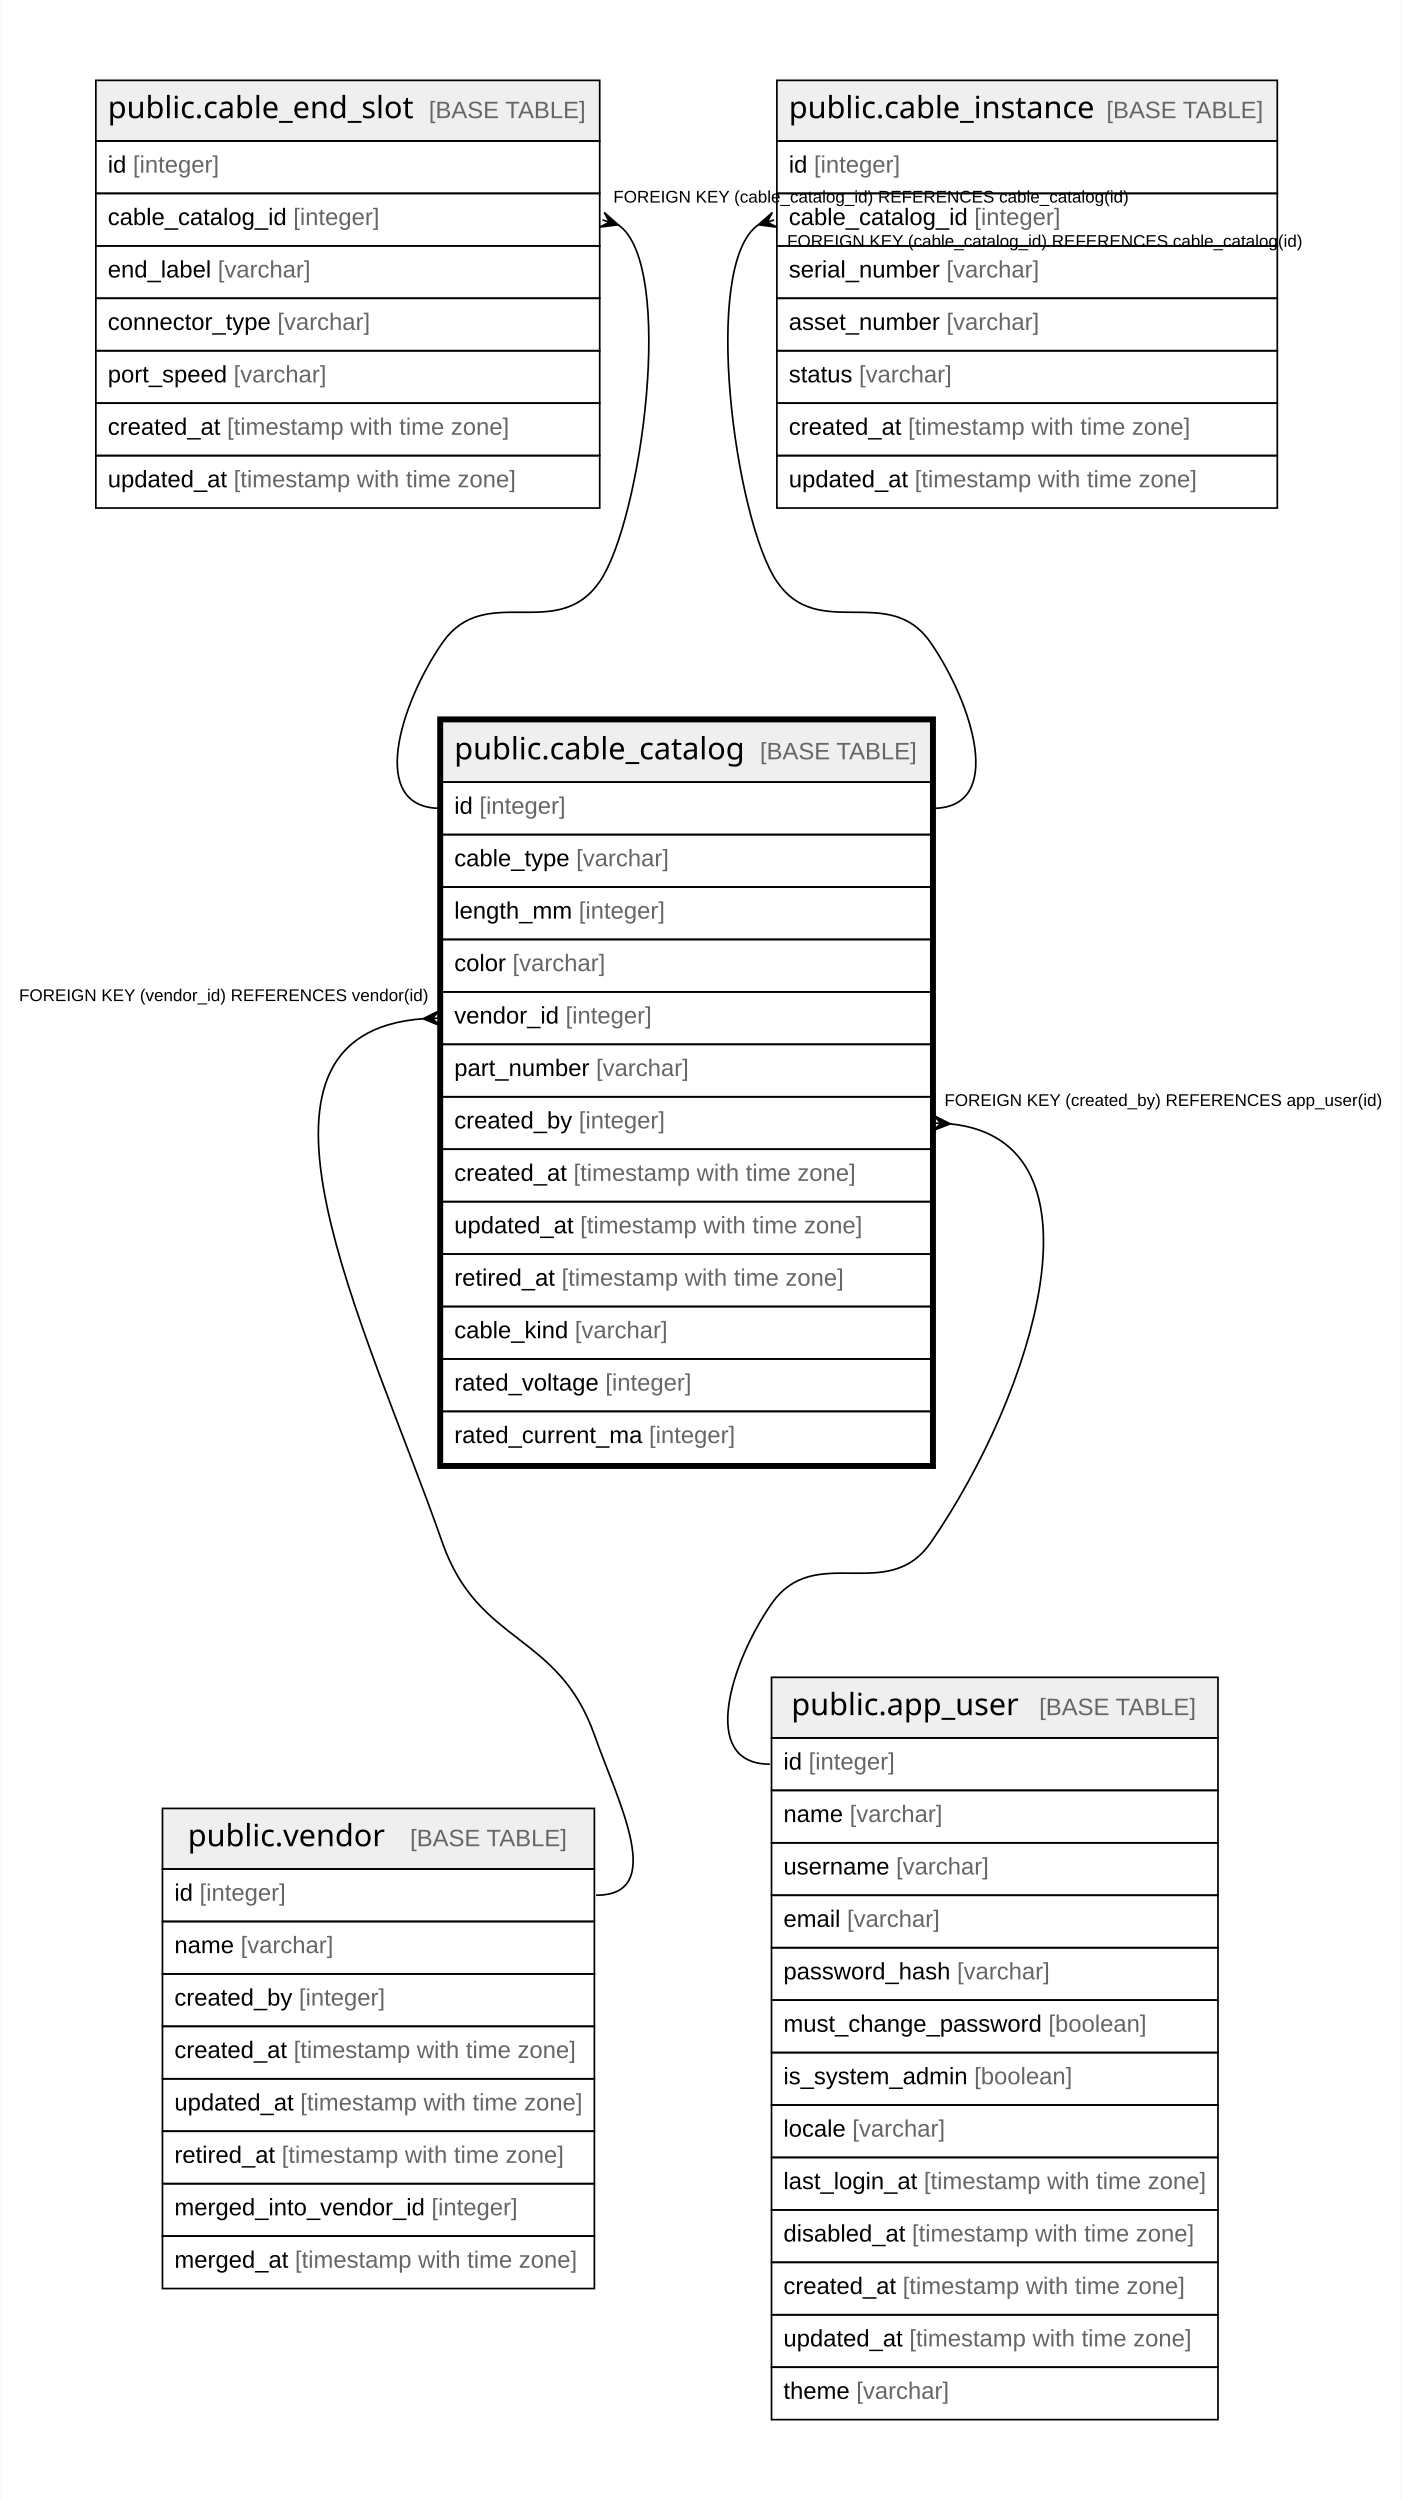
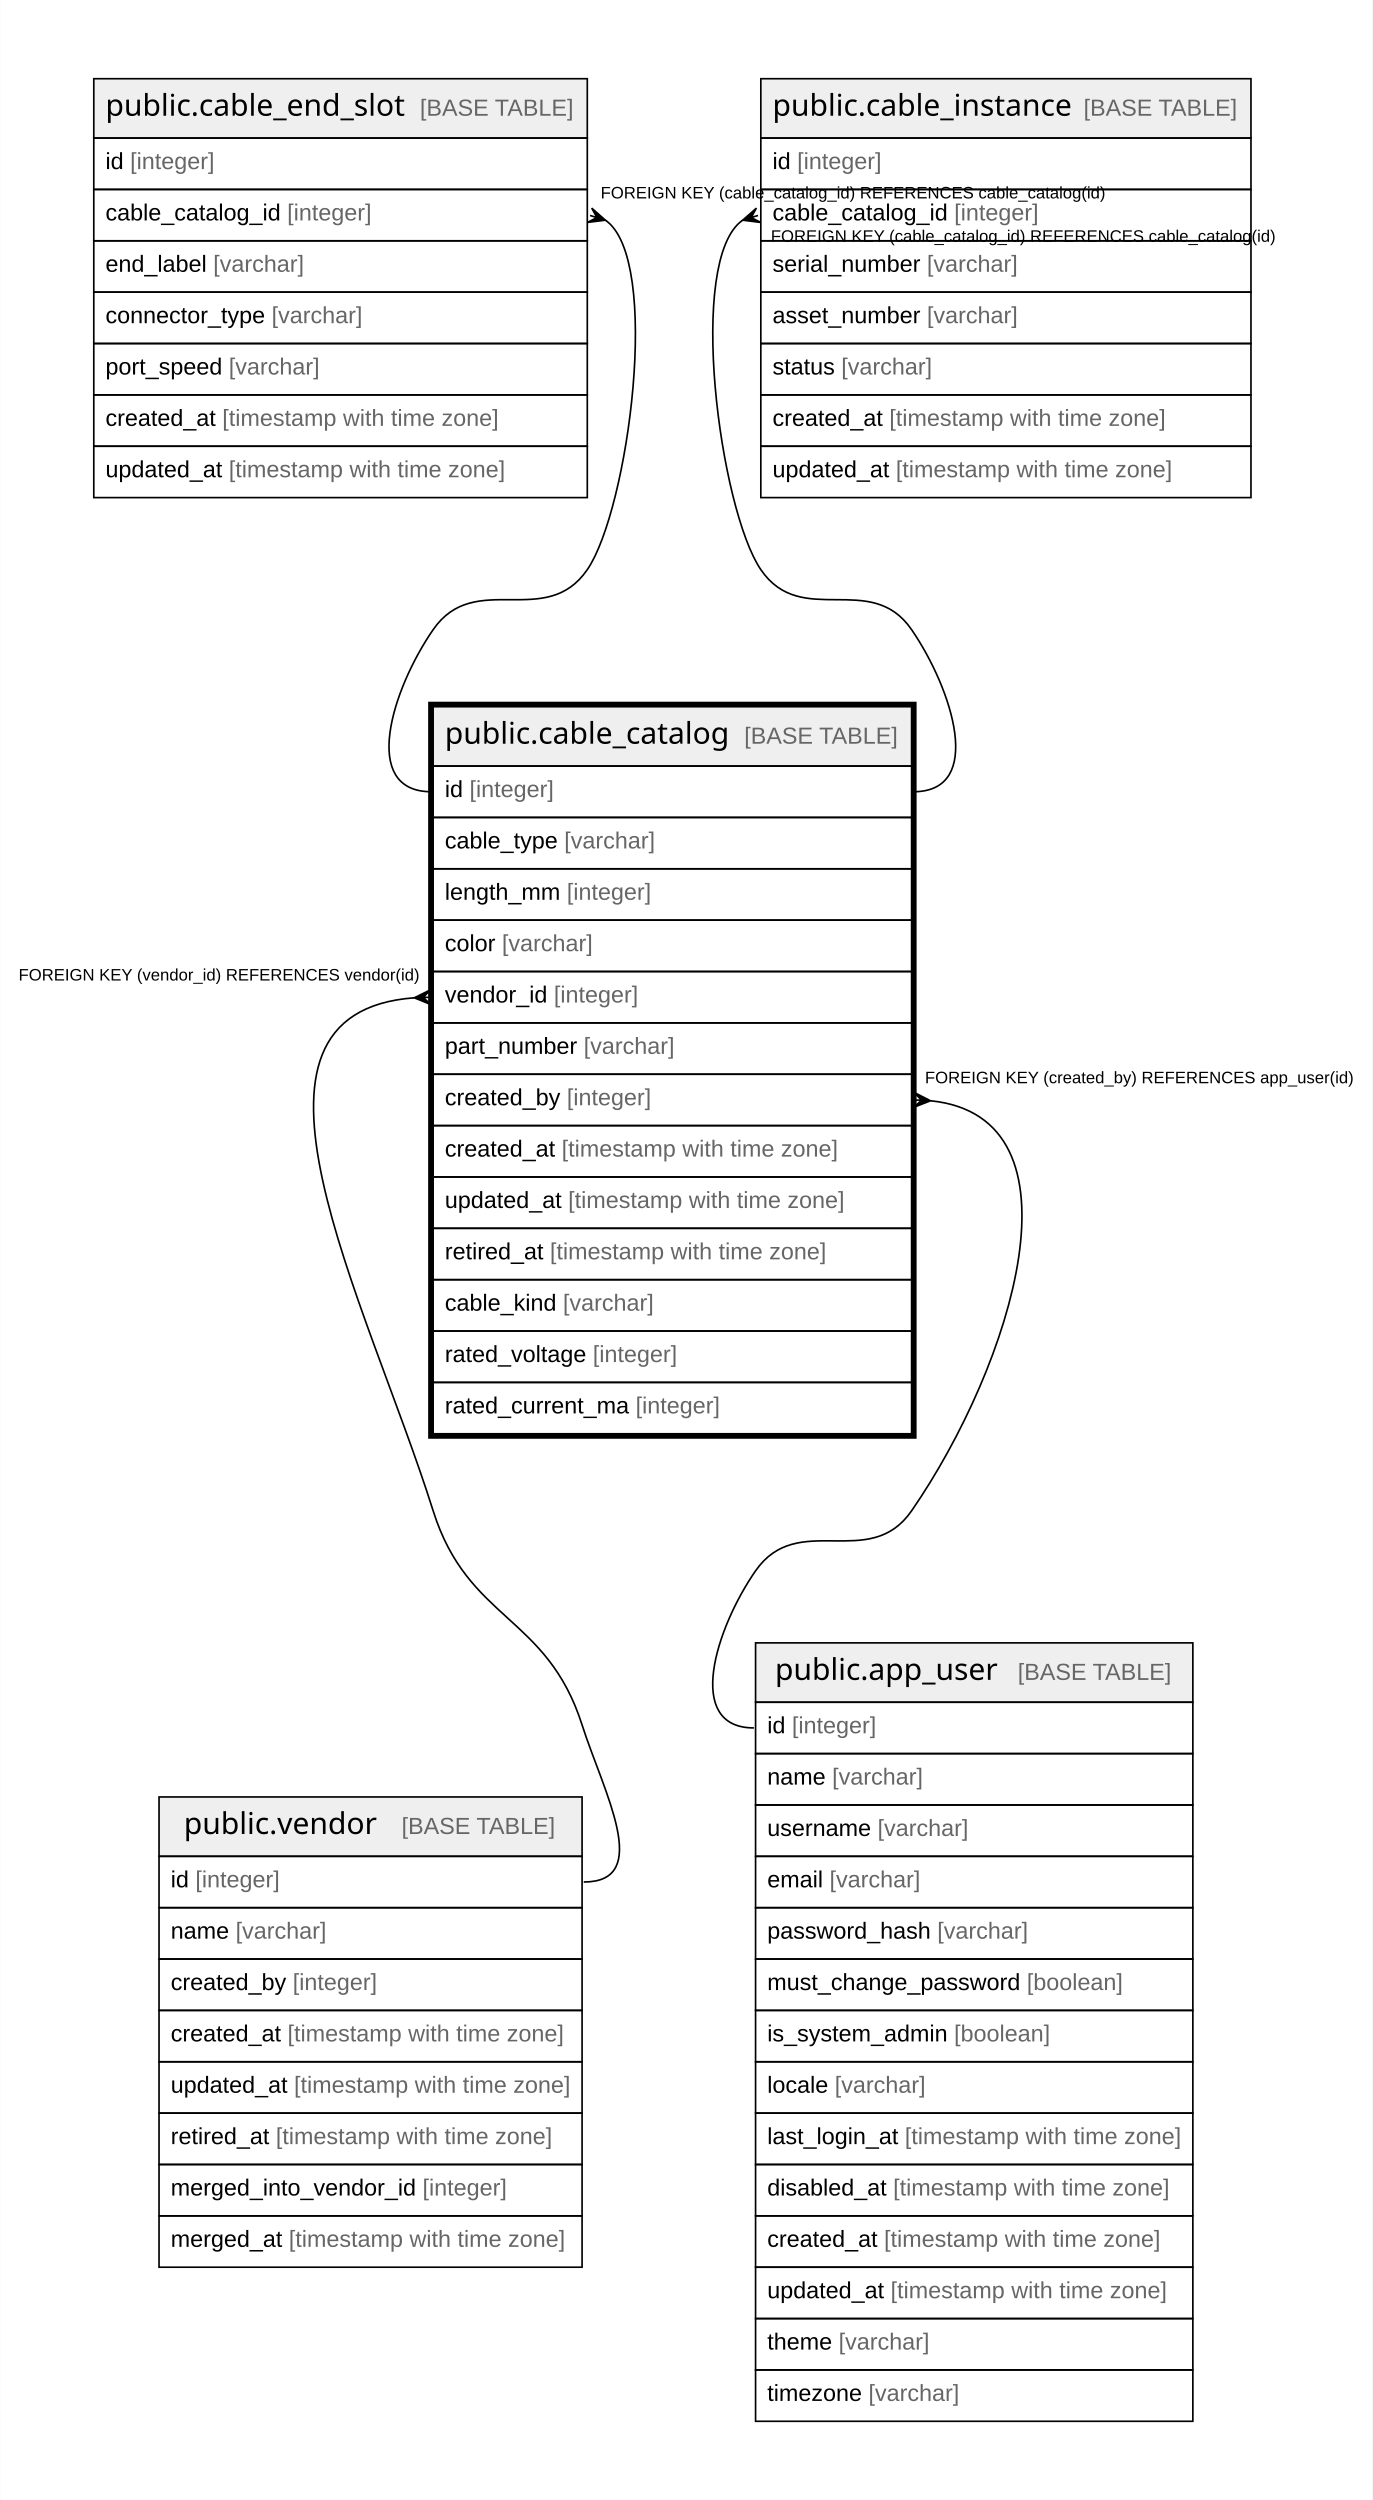
- <svg xmlns="http://www.w3.org/2000/svg" width="823pt" height="1468pt" viewBox="0.00 0.00 822.85 1468.40">
-   <g id="graph0" class="graph" transform="scale(1 1) rotate(0) translate(4 1464.4)">
-     <polygon fill="white" stroke="none" points="-4,4 -4,-1464.4 818.85,-1464.4 818.85,4 -4,4" />
+ <svg xmlns="http://www.w3.org/2000/svg" width="823pt" height="1499pt" viewBox="0.00 0.00 822.85 1499.20">
+   <g id="graph0" class="graph" transform="scale(1 1) rotate(0) translate(4 1495.2)">
+     <polygon fill="white" stroke="none" points="-4,4 -4,-1495.2 818.85,-1495.2 818.85,4 -4,4" />
    <g id="node1" class="node">
-       <polygon fill="#efefef" stroke="none" points="255.62,-1005 255.62,-1040.6 542.54,-1040.6 542.54,-1005 255.62,-1005" />
-       <polygon fill="none" stroke="black" points="255.62,-1005 255.62,-1040.6 542.54,-1040.6 542.54,-1005 255.62,-1005" />
-       <text text-anchor="start" x="262.62" y="-1018.4" font-family="Arial Bold" font-size="18.00">public.cable_catalog</text>
-       <text text-anchor="start" x="411.05" y="-1018.4" font-family="Arial" font-size="14.00">    </text>
-       <text text-anchor="start" x="442.17" y="-1018.4" font-family="Arial" font-size="14.00" fill="#666666">[BASE TABLE]</text>
+       <polygon fill="#efefef" stroke="none" points="255.62,-1035.8 255.62,-1071.4 542.54,-1071.4 542.54,-1035.8 255.62,-1035.8" />
+       <polygon fill="none" stroke="black" points="255.62,-1035.8 255.62,-1071.4 542.54,-1071.4 542.54,-1035.8 255.62,-1035.8" />
+       <text text-anchor="start" x="262.62" y="-1049.2" font-family="Arial Bold" font-size="18.00">public.cable_catalog</text>
+       <text text-anchor="start" x="411.05" y="-1049.2" font-family="Arial" font-size="14.00">    </text>
+       <text text-anchor="start" x="442.17" y="-1049.2" font-family="Arial" font-size="14.00" fill="#666666">[BASE TABLE]</text>
+       <polygon fill="none" stroke="black" points="255.62,-1005 255.62,-1035.8 542.54,-1035.8 542.54,-1005 255.62,-1005" />
+       <text text-anchor="start" x="262.62" y="-1017.2" font-family="Arial" font-size="14.00">id </text>
+       <text text-anchor="start" x="277.41" y="-1017.2" font-family="Arial" font-size="14.00" fill="#666666">[integer]</text>
      <polygon fill="none" stroke="black" points="255.62,-974.2 255.62,-1005 542.54,-1005 542.54,-974.2 255.62,-974.2" />
-       <text text-anchor="start" x="262.62" y="-986.4" font-family="Arial" font-size="14.00">id </text>
-       <text text-anchor="start" x="277.41" y="-986.4" font-family="Arial" font-size="14.00" fill="#666666">[integer]</text>
+       <text text-anchor="start" x="262.62" y="-986.4" font-family="Arial" font-size="14.00">cable_type </text>
+       <text text-anchor="start" x="334.23" y="-986.4" font-family="Arial" font-size="14.00" fill="#666666">[varchar]</text>
      <polygon fill="none" stroke="black" points="255.62,-943.4 255.62,-974.2 542.54,-974.2 542.54,-943.4 255.62,-943.4" />
-       <text text-anchor="start" x="262.62" y="-955.6" font-family="Arial" font-size="14.00">cable_type </text>
-       <text text-anchor="start" x="334.23" y="-955.6" font-family="Arial" font-size="14.00" fill="#666666">[varchar]</text>
+       <text text-anchor="start" x="262.62" y="-955.6" font-family="Arial" font-size="14.00">length_mm </text>
+       <text text-anchor="start" x="335.77" y="-955.6" font-family="Arial" font-size="14.00" fill="#666666">[integer]</text>
      <polygon fill="none" stroke="black" points="255.62,-912.6 255.62,-943.4 542.54,-943.4 542.54,-912.6 255.62,-912.6" />
-       <text text-anchor="start" x="262.62" y="-924.8" font-family="Arial" font-size="14.00">length_mm </text>
-       <text text-anchor="start" x="335.77" y="-924.8" font-family="Arial" font-size="14.00" fill="#666666">[integer]</text>
+       <text text-anchor="start" x="262.62" y="-924.8" font-family="Arial" font-size="14.00">color </text>
+       <text text-anchor="start" x="296.86" y="-924.8" font-family="Arial" font-size="14.00" fill="#666666">[varchar]</text>
      <polygon fill="none" stroke="black" points="255.62,-881.8 255.62,-912.6 542.54,-912.6 542.54,-881.8 255.62,-881.8" />
-       <text text-anchor="start" x="262.62" y="-894" font-family="Arial" font-size="14.00">color </text>
-       <text text-anchor="start" x="296.86" y="-894" font-family="Arial" font-size="14.00" fill="#666666">[varchar]</text>
+       <text text-anchor="start" x="262.62" y="-894" font-family="Arial" font-size="14.00">vendor_id </text>
+       <text text-anchor="start" x="328" y="-894" font-family="Arial" font-size="14.00" fill="#666666">[integer]</text>
      <polygon fill="none" stroke="black" points="255.62,-851 255.62,-881.8 542.54,-881.8 542.54,-851 255.62,-851" />
-       <text text-anchor="start" x="262.62" y="-863.2" font-family="Arial" font-size="14.00">vendor_id </text>
-       <text text-anchor="start" x="328" y="-863.2" font-family="Arial" font-size="14.00" fill="#666666">[integer]</text>
+       <text text-anchor="start" x="262.62" y="-863.2" font-family="Arial" font-size="14.00">part_number </text>
+       <text text-anchor="start" x="345.89" y="-863.2" font-family="Arial" font-size="14.00" fill="#666666">[varchar]</text>
      <polygon fill="none" stroke="black" points="255.62,-820.2 255.62,-851 542.54,-851 542.54,-820.2 255.62,-820.2" />
-       <text text-anchor="start" x="262.62" y="-832.4" font-family="Arial" font-size="14.00">part_number </text>
-       <text text-anchor="start" x="345.89" y="-832.4" font-family="Arial" font-size="14.00" fill="#666666">[varchar]</text>
+       <text text-anchor="start" x="262.62" y="-832.4" font-family="Arial" font-size="14.00">created_by </text>
+       <text text-anchor="start" x="335.78" y="-832.4" font-family="Arial" font-size="14.00" fill="#666666">[integer]</text>
      <polygon fill="none" stroke="black" points="255.62,-789.4 255.62,-820.2 542.54,-820.2 542.54,-789.4 255.62,-789.4" />
-       <text text-anchor="start" x="262.62" y="-801.6" font-family="Arial" font-size="14.00">created_by </text>
-       <text text-anchor="start" x="335.78" y="-801.6" font-family="Arial" font-size="14.00" fill="#666666">[integer]</text>
+       <text text-anchor="start" x="262.62" y="-801.6" font-family="Arial" font-size="14.00">created_at </text>
+       <text text-anchor="start" x="332.67" y="-801.6" font-family="Arial" font-size="14.00" fill="#666666">[timestamp with time zone]</text>
      <polygon fill="none" stroke="black" points="255.62,-758.6 255.62,-789.4 542.54,-789.4 542.54,-758.6 255.62,-758.6" />
-       <text text-anchor="start" x="262.62" y="-770.8" font-family="Arial" font-size="14.00">created_at </text>
-       <text text-anchor="start" x="332.67" y="-770.8" font-family="Arial" font-size="14.00" fill="#666666">[timestamp with time zone]</text>
+       <text text-anchor="start" x="262.62" y="-770.8" font-family="Arial" font-size="14.00">updated_at </text>
+       <text text-anchor="start" x="336.58" y="-770.8" font-family="Arial" font-size="14.00" fill="#666666">[timestamp with time zone]</text>
      <polygon fill="none" stroke="black" points="255.62,-727.8 255.62,-758.6 542.54,-758.6 542.54,-727.8 255.62,-727.8" />
-       <text text-anchor="start" x="262.62" y="-740" font-family="Arial" font-size="14.00">updated_at </text>
-       <text text-anchor="start" x="336.58" y="-740" font-family="Arial" font-size="14.00" fill="#666666">[timestamp with time zone]</text>
+       <text text-anchor="start" x="262.62" y="-740" font-family="Arial" font-size="14.00">retired_at </text>
+       <text text-anchor="start" x="325.66" y="-740" font-family="Arial" font-size="14.00" fill="#666666">[timestamp with time zone]</text>
      <polygon fill="none" stroke="black" points="255.62,-697 255.62,-727.8 542.54,-727.8 542.54,-697 255.62,-697" />
-       <text text-anchor="start" x="262.62" y="-709.2" font-family="Arial" font-size="14.00">retired_at </text>
-       <text text-anchor="start" x="325.66" y="-709.2" font-family="Arial" font-size="14.00" fill="#666666">[timestamp with time zone]</text>
+       <text text-anchor="start" x="262.62" y="-709.2" font-family="Arial" font-size="14.00">cable_kind </text>
+       <text text-anchor="start" x="333.45" y="-709.2" font-family="Arial" font-size="14.00" fill="#666666">[varchar]</text>
      <polygon fill="none" stroke="black" points="255.62,-666.2 255.62,-697 542.54,-697 542.54,-666.2 255.62,-666.2" />
-       <text text-anchor="start" x="262.62" y="-678.4" font-family="Arial" font-size="14.00">cable_kind </text>
-       <text text-anchor="start" x="333.45" y="-678.4" font-family="Arial" font-size="14.00" fill="#666666">[varchar]</text>
+       <text text-anchor="start" x="262.62" y="-678.4" font-family="Arial" font-size="14.00">rated_voltage </text>
+       <text text-anchor="start" x="351.36" y="-678.4" font-family="Arial" font-size="14.00" fill="#666666">[integer]</text>
      <polygon fill="none" stroke="black" points="255.62,-635.4 255.62,-666.2 542.54,-666.2 542.54,-635.4 255.62,-635.4" />
-       <text text-anchor="start" x="262.62" y="-647.6" font-family="Arial" font-size="14.00">rated_voltage </text>
-       <text text-anchor="start" x="351.36" y="-647.6" font-family="Arial" font-size="14.00" fill="#666666">[integer]</text>
-       <polygon fill="none" stroke="black" points="255.62,-604.6 255.62,-635.4 542.54,-635.4 542.54,-604.6 255.62,-604.6" />
-       <text text-anchor="start" x="262.62" y="-616.8" font-family="Arial" font-size="14.00">rated_current_ma </text>
-       <text text-anchor="start" x="377.02" y="-616.8" font-family="Arial" font-size="14.00" fill="#666666">[integer]</text>
-       <polygon fill="none" stroke="black" stroke-width="3" points="254.12,-603.1 254.12,-1042.1 544.04,-1042.1 544.04,-603.1 254.12,-603.1" />
+       <text text-anchor="start" x="262.62" y="-647.6" font-family="Arial" font-size="14.00">rated_current_ma </text>
+       <text text-anchor="start" x="377.02" y="-647.6" font-family="Arial" font-size="14.00" fill="#666666">[integer]</text>
+       <polygon fill="none" stroke="black" stroke-width="3" points="254.12,-633.9 254.12,-1072.9 544.04,-1072.9 544.04,-633.9 254.12,-633.9" />
    </g>
    <g id="node4" class="node">
-       <polygon fill="#efefef" stroke="none" points="91.24,-366.6 91.24,-402.2 344.93,-402.2 344.93,-366.6 91.24,-366.6" />
-       <polygon fill="none" stroke="black" points="91.24,-366.6 91.24,-402.2 344.93,-402.2 344.93,-366.6 91.24,-366.6" />
-       <text text-anchor="start" x="106.1" y="-380" font-family="Arial Bold" font-size="18.00">public.vendor</text>
-       <text text-anchor="start" x="205.58" y="-380" font-family="Arial" font-size="14.00">    </text>
-       <text text-anchor="start" x="236.69" y="-380" font-family="Arial" font-size="14.00" fill="#666666">[BASE TABLE]</text>
-       <polygon fill="none" stroke="black" points="91.24,-335.8 91.24,-366.6 344.93,-366.6 344.93,-335.8 91.24,-335.8" />
-       <text text-anchor="start" x="98.24" y="-348" font-family="Arial" font-size="14.00">id </text>
-       <text text-anchor="start" x="113.03" y="-348" font-family="Arial" font-size="14.00" fill="#666666">[integer]</text>
-       <polygon fill="none" stroke="black" points="91.24,-305 91.24,-335.8 344.93,-335.8 344.93,-305 91.24,-305" />
-       <text text-anchor="start" x="98.24" y="-317.2" font-family="Arial" font-size="14.00">name </text>
-       <text text-anchor="start" x="137.15" y="-317.2" font-family="Arial" font-size="14.00" fill="#666666">[varchar]</text>
-       <polygon fill="none" stroke="black" points="91.24,-274.2 91.24,-305 344.93,-305 344.93,-274.2 91.24,-274.2" />
-       <text text-anchor="start" x="98.24" y="-286.4" font-family="Arial" font-size="14.00">created_by </text>
-       <text text-anchor="start" x="171.4" y="-286.4" font-family="Arial" font-size="14.00" fill="#666666">[integer]</text>
-       <polygon fill="none" stroke="black" points="91.24,-243.4 91.24,-274.2 344.93,-274.2 344.93,-243.4 91.24,-243.4" />
-       <text text-anchor="start" x="98.24" y="-255.6" font-family="Arial" font-size="14.00">created_at </text>
-       <text text-anchor="start" x="168.29" y="-255.6" font-family="Arial" font-size="14.00" fill="#666666">[timestamp with time zone]</text>
-       <polygon fill="none" stroke="black" points="91.24,-212.6 91.24,-243.4 344.93,-243.4 344.93,-212.6 91.24,-212.6" />
-       <text text-anchor="start" x="98.24" y="-224.8" font-family="Arial" font-size="14.00">updated_at </text>
-       <text text-anchor="start" x="172.2" y="-224.8" font-family="Arial" font-size="14.00" fill="#666666">[timestamp with time zone]</text>
-       <polygon fill="none" stroke="black" points="91.24,-181.8 91.24,-212.6 344.93,-212.6 344.93,-181.8 91.24,-181.8" />
-       <text text-anchor="start" x="98.24" y="-194" font-family="Arial" font-size="14.00">retired_at </text>
-       <text text-anchor="start" x="161.28" y="-194" font-family="Arial" font-size="14.00" fill="#666666">[timestamp with time zone]</text>
-       <polygon fill="none" stroke="black" points="91.24,-151 91.24,-181.8 344.93,-181.8 344.93,-151 91.24,-151" />
-       <text text-anchor="start" x="98.24" y="-163.2" font-family="Arial" font-size="14.00">merged_into_vendor_id </text>
-       <text text-anchor="start" x="249.24" y="-163.2" font-family="Arial" font-size="14.00" fill="#666666">[integer]</text>
-       <polygon fill="none" stroke="black" points="91.24,-120.2 91.24,-151 344.93,-151 344.93,-120.2 91.24,-120.2" />
-       <text text-anchor="start" x="98.24" y="-132.4" font-family="Arial" font-size="14.00">merged_at </text>
-       <text text-anchor="start" x="169.06" y="-132.4" font-family="Arial" font-size="14.00" fill="#666666">[timestamp with time zone]</text>
+       <polygon fill="#efefef" stroke="none" points="91.24,-382 91.24,-417.6 344.93,-417.6 344.93,-382 91.24,-382" />
+       <polygon fill="none" stroke="black" points="91.24,-382 91.24,-417.6 344.93,-417.6 344.93,-382 91.24,-382" />
+       <text text-anchor="start" x="106.1" y="-395.4" font-family="Arial Bold" font-size="18.00">public.vendor</text>
+       <text text-anchor="start" x="205.58" y="-395.4" font-family="Arial" font-size="14.00">    </text>
+       <text text-anchor="start" x="236.69" y="-395.4" font-family="Arial" font-size="14.00" fill="#666666">[BASE TABLE]</text>
+       <polygon fill="none" stroke="black" points="91.24,-351.2 91.24,-382 344.93,-382 344.93,-351.2 91.24,-351.2" />
+       <text text-anchor="start" x="98.24" y="-363.4" font-family="Arial" font-size="14.00">id </text>
+       <text text-anchor="start" x="113.03" y="-363.4" font-family="Arial" font-size="14.00" fill="#666666">[integer]</text>
+       <polygon fill="none" stroke="black" points="91.24,-320.4 91.24,-351.2 344.93,-351.2 344.93,-320.4 91.24,-320.4" />
+       <text text-anchor="start" x="98.24" y="-332.6" font-family="Arial" font-size="14.00">name </text>
+       <text text-anchor="start" x="137.15" y="-332.6" font-family="Arial" font-size="14.00" fill="#666666">[varchar]</text>
+       <polygon fill="none" stroke="black" points="91.24,-289.6 91.24,-320.4 344.93,-320.4 344.93,-289.6 91.24,-289.6" />
+       <text text-anchor="start" x="98.24" y="-301.8" font-family="Arial" font-size="14.00">created_by </text>
+       <text text-anchor="start" x="171.4" y="-301.8" font-family="Arial" font-size="14.00" fill="#666666">[integer]</text>
+       <polygon fill="none" stroke="black" points="91.24,-258.8 91.24,-289.6 344.93,-289.6 344.93,-258.8 91.24,-258.8" />
+       <text text-anchor="start" x="98.24" y="-271" font-family="Arial" font-size="14.00">created_at </text>
+       <text text-anchor="start" x="168.29" y="-271" font-family="Arial" font-size="14.00" fill="#666666">[timestamp with time zone]</text>
+       <polygon fill="none" stroke="black" points="91.24,-228 91.24,-258.8 344.93,-258.8 344.93,-228 91.24,-228" />
+       <text text-anchor="start" x="98.24" y="-240.2" font-family="Arial" font-size="14.00">updated_at </text>
+       <text text-anchor="start" x="172.2" y="-240.2" font-family="Arial" font-size="14.00" fill="#666666">[timestamp with time zone]</text>
+       <polygon fill="none" stroke="black" points="91.24,-197.2 91.24,-228 344.93,-228 344.93,-197.2 91.24,-197.2" />
+       <text text-anchor="start" x="98.24" y="-209.4" font-family="Arial" font-size="14.00">retired_at </text>
+       <text text-anchor="start" x="161.28" y="-209.4" font-family="Arial" font-size="14.00" fill="#666666">[timestamp with time zone]</text>
+       <polygon fill="none" stroke="black" points="91.24,-166.4 91.24,-197.2 344.93,-197.2 344.93,-166.4 91.24,-166.4" />
+       <text text-anchor="start" x="98.24" y="-178.6" font-family="Arial" font-size="14.00">merged_into_vendor_id </text>
+       <text text-anchor="start" x="249.24" y="-178.6" font-family="Arial" font-size="14.00" fill="#666666">[integer]</text>
+       <polygon fill="none" stroke="black" points="91.24,-135.6 91.24,-166.4 344.93,-166.4 344.93,-135.6 91.24,-135.6" />
+       <text text-anchor="start" x="98.24" y="-147.8" font-family="Arial" font-size="14.00">merged_at </text>
+       <text text-anchor="start" x="169.06" y="-147.8" font-family="Arial" font-size="14.00" fill="#666666">[timestamp with time zone]</text>
    </g>
    <g id="edge3" class="edge">
-       <path fill="none" stroke="black" d="M244.27,-866.03C122.59,-857.01 211.68,-684.23 255.62,-558.4 276.73,-497.97 323.6,-505.75 344.93,-445.4 358.88,-405.92 387.79,-351.2 345.93,-351.2" />
-       <polygon fill="black" stroke="black" points="244.3,-866.03 254.13,-870.89 249.63,-866.22 253.96,-866.38 253.96,-866.38 253.96,-866.38 249.63,-866.22 254.45,-861.89 244.3,-866.03" />
-       <text text-anchor="start" x="7" y="-876.4" font-family="Arial" font-size="10.00">FOREIGN KEY (vendor_id) REFERENCES vendor(id)</text>
+       <path fill="none" stroke="black" d="M244.28,-896.83C122.8,-887.88 215.54,-716.31 255.62,-589.2 276.53,-522.91 323.78,-527.02 344.93,-460.8 357.66,-420.92 387.79,-366.6 345.93,-366.6" />
+       <polygon fill="black" stroke="black" points="244.3,-896.83 254.13,-901.69 249.63,-897.02 253.96,-897.18 253.96,-897.18 253.96,-897.18 249.63,-897.02 254.45,-892.69 244.3,-896.83" />
+       <text text-anchor="start" x="7" y="-907.2" font-family="Arial" font-size="10.00">FOREIGN KEY (vendor_id) REFERENCES vendor(id)</text>
    </g>
    <g id="node5" class="node">
-       <polygon fill="#efefef" stroke="none" points="448.97,-443.6 448.97,-479.2 711.2,-479.2 711.2,-443.6 448.97,-443.6" />
-       <polygon fill="none" stroke="black" points="448.97,-443.6 448.97,-479.2 711.2,-479.2 711.2,-443.6 448.97,-443.6" />
-       <text text-anchor="start" x="460.61" y="-457" font-family="Arial Bold" font-size="18.00">public.app_user</text>
-       <text text-anchor="start" x="575.07" y="-457" font-family="Arial" font-size="14.00">    </text>
-       <text text-anchor="start" x="606.19" y="-457" font-family="Arial" font-size="14.00" fill="#666666">[BASE TABLE]</text>
+       <polygon fill="#efefef" stroke="none" points="448.97,-474.4 448.97,-510 711.2,-510 711.2,-474.4 448.97,-474.4" />
+       <polygon fill="none" stroke="black" points="448.97,-474.4 448.97,-510 711.2,-510 711.2,-474.4 448.97,-474.4" />
+       <text text-anchor="start" x="460.61" y="-487.8" font-family="Arial Bold" font-size="18.00">public.app_user</text>
+       <text text-anchor="start" x="575.07" y="-487.8" font-family="Arial" font-size="14.00">    </text>
+       <text text-anchor="start" x="606.19" y="-487.8" font-family="Arial" font-size="14.00" fill="#666666">[BASE TABLE]</text>
+       <polygon fill="none" stroke="black" points="448.97,-443.6 448.97,-474.4 711.2,-474.4 711.2,-443.6 448.97,-443.6" />
+       <text text-anchor="start" x="455.97" y="-455.8" font-family="Arial" font-size="14.00">id </text>
+       <text text-anchor="start" x="470.76" y="-455.8" font-family="Arial" font-size="14.00" fill="#666666">[integer]</text>
      <polygon fill="none" stroke="black" points="448.97,-412.8 448.97,-443.6 711.2,-443.6 711.2,-412.8 448.97,-412.8" />
-       <text text-anchor="start" x="455.97" y="-425" font-family="Arial" font-size="14.00">id </text>
-       <text text-anchor="start" x="470.76" y="-425" font-family="Arial" font-size="14.00" fill="#666666">[integer]</text>
+       <text text-anchor="start" x="455.97" y="-425" font-family="Arial" font-size="14.00">name </text>
+       <text text-anchor="start" x="494.88" y="-425" font-family="Arial" font-size="14.00" fill="#666666">[varchar]</text>
      <polygon fill="none" stroke="black" points="448.97,-382 448.97,-412.8 711.2,-412.8 711.2,-382 448.97,-382" />
-       <text text-anchor="start" x="455.97" y="-394.2" font-family="Arial" font-size="14.00">name </text>
-       <text text-anchor="start" x="494.88" y="-394.2" font-family="Arial" font-size="14.00" fill="#666666">[varchar]</text>
+       <text text-anchor="start" x="455.97" y="-394.2" font-family="Arial" font-size="14.00">username </text>
+       <text text-anchor="start" x="522.12" y="-394.2" font-family="Arial" font-size="14.00" fill="#666666">[varchar]</text>
      <polygon fill="none" stroke="black" points="448.97,-351.2 448.97,-382 711.2,-382 711.2,-351.2 448.97,-351.2" />
-       <text text-anchor="start" x="455.97" y="-363.4" font-family="Arial" font-size="14.00">username </text>
-       <text text-anchor="start" x="522.12" y="-363.4" font-family="Arial" font-size="14.00" fill="#666666">[varchar]</text>
+       <text text-anchor="start" x="455.97" y="-363.4" font-family="Arial" font-size="14.00">email </text>
+       <text text-anchor="start" x="493.32" y="-363.4" font-family="Arial" font-size="14.00" fill="#666666">[varchar]</text>
      <polygon fill="none" stroke="black" points="448.97,-320.4 448.97,-351.2 711.2,-351.2 711.2,-320.4 448.97,-320.4" />
-       <text text-anchor="start" x="455.97" y="-332.6" font-family="Arial" font-size="14.00">email </text>
-       <text text-anchor="start" x="493.32" y="-332.6" font-family="Arial" font-size="14.00" fill="#666666">[varchar]</text>
+       <text text-anchor="start" x="455.97" y="-332.6" font-family="Arial" font-size="14.00">password_hash </text>
+       <text text-anchor="start" x="557.92" y="-332.6" font-family="Arial" font-size="14.00" fill="#666666">[varchar]</text>
      <polygon fill="none" stroke="black" points="448.97,-289.6 448.97,-320.4 711.2,-320.4 711.2,-289.6 448.97,-289.6" />
-       <text text-anchor="start" x="455.97" y="-301.8" font-family="Arial" font-size="14.00">password_hash </text>
-       <text text-anchor="start" x="557.92" y="-301.8" font-family="Arial" font-size="14.00" fill="#666666">[varchar]</text>
+       <text text-anchor="start" x="455.97" y="-301.8" font-family="Arial" font-size="14.00">must_change_password </text>
+       <text text-anchor="start" x="611.62" y="-301.8" font-family="Arial" font-size="14.00" fill="#666666">[boolean]</text>
      <polygon fill="none" stroke="black" points="448.97,-258.8 448.97,-289.6 711.2,-289.6 711.2,-258.8 448.97,-258.8" />
-       <text text-anchor="start" x="455.97" y="-271" font-family="Arial" font-size="14.00">must_change_password </text>
-       <text text-anchor="start" x="611.62" y="-271" font-family="Arial" font-size="14.00" fill="#666666">[boolean]</text>
+       <text text-anchor="start" x="455.97" y="-271" font-family="Arial" font-size="14.00">is_system_admin </text>
+       <text text-anchor="start" x="568.01" y="-271" font-family="Arial" font-size="14.00" fill="#666666">[boolean]</text>
      <polygon fill="none" stroke="black" points="448.97,-228 448.97,-258.8 711.2,-258.8 711.2,-228 448.97,-228" />
-       <text text-anchor="start" x="455.97" y="-240.2" font-family="Arial" font-size="14.00">is_system_admin </text>
-       <text text-anchor="start" x="568.01" y="-240.2" font-family="Arial" font-size="14.00" fill="#666666">[boolean]</text>
+       <text text-anchor="start" x="455.97" y="-240.2" font-family="Arial" font-size="14.00">locale </text>
+       <text text-anchor="start" x="496.44" y="-240.2" font-family="Arial" font-size="14.00" fill="#666666">[varchar]</text>
      <polygon fill="none" stroke="black" points="448.97,-197.2 448.97,-228 711.2,-228 711.2,-197.2 448.97,-197.2" />
-       <text text-anchor="start" x="455.97" y="-209.4" font-family="Arial" font-size="14.00">locale </text>
-       <text text-anchor="start" x="496.44" y="-209.4" font-family="Arial" font-size="14.00" fill="#666666">[varchar]</text>
+       <text text-anchor="start" x="455.97" y="-209.4" font-family="Arial" font-size="14.00">last_login_at </text>
+       <text text-anchor="start" x="538.47" y="-209.4" font-family="Arial" font-size="14.00" fill="#666666">[timestamp with time zone]</text>
      <polygon fill="none" stroke="black" points="448.97,-166.4 448.97,-197.2 711.2,-197.2 711.2,-166.4 448.97,-166.4" />
-       <text text-anchor="start" x="455.97" y="-178.6" font-family="Arial" font-size="14.00">last_login_at </text>
-       <text text-anchor="start" x="538.47" y="-178.6" font-family="Arial" font-size="14.00" fill="#666666">[timestamp with time zone]</text>
+       <text text-anchor="start" x="455.97" y="-178.6" font-family="Arial" font-size="14.00">disabled_at </text>
+       <text text-anchor="start" x="531.47" y="-178.6" font-family="Arial" font-size="14.00" fill="#666666">[timestamp with time zone]</text>
      <polygon fill="none" stroke="black" points="448.97,-135.6 448.97,-166.4 711.2,-166.4 711.2,-135.6 448.97,-135.6" />
-       <text text-anchor="start" x="455.97" y="-147.8" font-family="Arial" font-size="14.00">disabled_at </text>
-       <text text-anchor="start" x="531.47" y="-147.8" font-family="Arial" font-size="14.00" fill="#666666">[timestamp with time zone]</text>
+       <text text-anchor="start" x="455.97" y="-147.8" font-family="Arial" font-size="14.00">created_at </text>
+       <text text-anchor="start" x="526.02" y="-147.8" font-family="Arial" font-size="14.00" fill="#666666">[timestamp with time zone]</text>
      <polygon fill="none" stroke="black" points="448.97,-104.8 448.97,-135.6 711.2,-135.6 711.2,-104.8 448.97,-104.8" />
-       <text text-anchor="start" x="455.97" y="-117" font-family="Arial" font-size="14.00">created_at </text>
-       <text text-anchor="start" x="526.02" y="-117" font-family="Arial" font-size="14.00" fill="#666666">[timestamp with time zone]</text>
+       <text text-anchor="start" x="455.97" y="-117" font-family="Arial" font-size="14.00">updated_at </text>
+       <text text-anchor="start" x="529.93" y="-117" font-family="Arial" font-size="14.00" fill="#666666">[timestamp with time zone]</text>
      <polygon fill="none" stroke="black" points="448.97,-74 448.97,-104.8 711.2,-104.8 711.2,-74 448.97,-74" />
-       <text text-anchor="start" x="455.97" y="-86.2" font-family="Arial" font-size="14.00">updated_at </text>
-       <text text-anchor="start" x="529.93" y="-86.2" font-family="Arial" font-size="14.00" fill="#666666">[timestamp with time zone]</text>
+       <text text-anchor="start" x="455.97" y="-86.2" font-family="Arial" font-size="14.00">theme </text>
+       <text text-anchor="start" x="498.77" y="-86.2" font-family="Arial" font-size="14.00" fill="#666666">[varchar]</text>
      <polygon fill="none" stroke="black" points="448.97,-43.2 448.97,-74 711.2,-74 711.2,-43.2 448.97,-43.2" />
-       <text text-anchor="start" x="455.97" y="-55.4" font-family="Arial" font-size="14.00">theme </text>
-       <text text-anchor="start" x="498.77" y="-55.4" font-family="Arial" font-size="14.00" fill="#666666">[varchar]</text>
+       <text text-anchor="start" x="455.97" y="-55.4" font-family="Arial" font-size="14.00">timezone </text>
+       <text text-anchor="start" x="516.67" y="-55.4" font-family="Arial" font-size="14.00" fill="#666666">[varchar]</text>
    </g>
    <g id="edge4" class="edge">
-       <path fill="none" stroke="black" d="M553.94,-804.29C649.83,-794.5 602.66,-645.56 542.54,-558.4 517.24,-521.72 474.39,-559 448.97,-522.4 425.09,-488.01 406.1,-428.2 447.97,-428.2" />
-       <polygon fill="black" stroke="black" points="553.87,-804.29 543.66,-800.29 548.54,-804.56 544.21,-804.77 544.21,-804.77 544.21,-804.77 548.54,-804.56 544.1,-809.28 553.87,-804.29" />
-       <text text-anchor="start" x="550.54" y="-814.8" font-family="Arial" font-size="10.00">FOREIGN KEY (created_by) REFERENCES app_user(id)</text>
+       <path fill="none" stroke="black" d="M553.94,-835.09C649.83,-825.3 602.66,-676.36 542.54,-589.2 517.24,-552.52 474.39,-589.8 448.97,-553.2 425.09,-518.81 406.1,-459 447.97,-459" />
+       <polygon fill="black" stroke="black" points="553.87,-835.09 543.66,-831.09 548.54,-835.36 544.21,-835.57 544.21,-835.57 544.21,-835.57 548.54,-835.36 544.1,-840.08 553.87,-835.09" />
+       <text text-anchor="start" x="550.54" y="-845.6" font-family="Arial" font-size="10.00">FOREIGN KEY (created_by) REFERENCES app_user(id)</text>
    </g>
    <g id="node2" class="node">
-       <polygon fill="#efefef" stroke="none" points="52.11,-1381.6 52.11,-1417.2 348.06,-1417.2 348.06,-1381.6 52.11,-1381.6" />
-       <polygon fill="none" stroke="black" points="52.11,-1381.6 52.11,-1417.2 348.06,-1417.2 348.06,-1381.6 52.11,-1381.6" />
-       <text text-anchor="start" x="59.11" y="-1395" font-family="Arial Bold" font-size="18.00">public.cable_end_slot</text>
-       <text text-anchor="start" x="216.57" y="-1395" font-family="Arial" font-size="14.00">    </text>
-       <text text-anchor="start" x="247.69" y="-1395" font-family="Arial" font-size="14.00" fill="#666666">[BASE TABLE]</text>
+       <polygon fill="#efefef" stroke="none" points="52.11,-1412.4 52.11,-1448 348.06,-1448 348.06,-1412.4 52.11,-1412.4" />
+       <polygon fill="none" stroke="black" points="52.11,-1412.4 52.11,-1448 348.06,-1448 348.06,-1412.4 52.11,-1412.4" />
+       <text text-anchor="start" x="59.11" y="-1425.8" font-family="Arial Bold" font-size="18.00">public.cable_end_slot</text>
+       <text text-anchor="start" x="216.57" y="-1425.8" font-family="Arial" font-size="14.00">    </text>
+       <text text-anchor="start" x="247.69" y="-1425.8" font-family="Arial" font-size="14.00" fill="#666666">[BASE TABLE]</text>
+       <polygon fill="none" stroke="black" points="52.11,-1381.6 52.11,-1412.4 348.06,-1412.4 348.06,-1381.6 52.11,-1381.6" />
+       <text text-anchor="start" x="59.11" y="-1393.8" font-family="Arial" font-size="14.00">id </text>
+       <text text-anchor="start" x="73.9" y="-1393.8" font-family="Arial" font-size="14.00" fill="#666666">[integer]</text>
      <polygon fill="none" stroke="black" points="52.11,-1350.8 52.11,-1381.6 348.06,-1381.6 348.06,-1350.8 52.11,-1350.8" />
-       <text text-anchor="start" x="59.11" y="-1363" font-family="Arial" font-size="14.00">id </text>
-       <text text-anchor="start" x="73.9" y="-1363" font-family="Arial" font-size="14.00" fill="#666666">[integer]</text>
+       <text text-anchor="start" x="59.11" y="-1363" font-family="Arial" font-size="14.00">cable_catalog_id </text>
+       <text text-anchor="start" x="168.08" y="-1363" font-family="Arial" font-size="14.00" fill="#666666">[integer]</text>
      <polygon fill="none" stroke="black" points="52.11,-1320 52.11,-1350.8 348.06,-1350.8 348.06,-1320 52.11,-1320" />
-       <text text-anchor="start" x="59.11" y="-1332.2" font-family="Arial" font-size="14.00">cable_catalog_id </text>
-       <text text-anchor="start" x="168.08" y="-1332.2" font-family="Arial" font-size="14.00" fill="#666666">[integer]</text>
+       <text text-anchor="start" x="59.11" y="-1332.2" font-family="Arial" font-size="14.00">end_label </text>
+       <text text-anchor="start" x="123.73" y="-1332.2" font-family="Arial" font-size="14.00" fill="#666666">[varchar]</text>
      <polygon fill="none" stroke="black" points="52.11,-1289.2 52.11,-1320 348.06,-1320 348.06,-1289.2 52.11,-1289.2" />
-       <text text-anchor="start" x="59.11" y="-1301.4" font-family="Arial" font-size="14.00">end_label </text>
-       <text text-anchor="start" x="123.73" y="-1301.4" font-family="Arial" font-size="14.00" fill="#666666">[varchar]</text>
+       <text text-anchor="start" x="59.11" y="-1301.4" font-family="Arial" font-size="14.00">connector_type </text>
+       <text text-anchor="start" x="158.73" y="-1301.4" font-family="Arial" font-size="14.00" fill="#666666">[varchar]</text>
      <polygon fill="none" stroke="black" points="52.11,-1258.4 52.11,-1289.2 348.06,-1289.2 348.06,-1258.4 52.11,-1258.4" />
-       <text text-anchor="start" x="59.11" y="-1270.6" font-family="Arial" font-size="14.00">connector_type </text>
-       <text text-anchor="start" x="158.73" y="-1270.6" font-family="Arial" font-size="14.00" fill="#666666">[varchar]</text>
+       <text text-anchor="start" x="59.11" y="-1270.6" font-family="Arial" font-size="14.00">port_speed </text>
+       <text text-anchor="start" x="133.06" y="-1270.6" font-family="Arial" font-size="14.00" fill="#666666">[varchar]</text>
      <polygon fill="none" stroke="black" points="52.11,-1227.6 52.11,-1258.4 348.06,-1258.4 348.06,-1227.6 52.11,-1227.6" />
-       <text text-anchor="start" x="59.11" y="-1239.8" font-family="Arial" font-size="14.00">port_speed </text>
-       <text text-anchor="start" x="133.06" y="-1239.8" font-family="Arial" font-size="14.00" fill="#666666">[varchar]</text>
+       <text text-anchor="start" x="59.11" y="-1239.8" font-family="Arial" font-size="14.00">created_at </text>
+       <text text-anchor="start" x="129.16" y="-1239.8" font-family="Arial" font-size="14.00" fill="#666666">[timestamp with time zone]</text>
      <polygon fill="none" stroke="black" points="52.11,-1196.8 52.11,-1227.6 348.06,-1227.6 348.06,-1196.8 52.11,-1196.8" />
-       <text text-anchor="start" x="59.11" y="-1209" font-family="Arial" font-size="14.00">created_at </text>
-       <text text-anchor="start" x="129.16" y="-1209" font-family="Arial" font-size="14.00" fill="#666666">[timestamp with time zone]</text>
-       <polygon fill="none" stroke="black" points="52.11,-1166 52.11,-1196.8 348.06,-1196.8 348.06,-1166 52.11,-1166" />
-       <text text-anchor="start" x="59.11" y="-1178.2" font-family="Arial" font-size="14.00">updated_at </text>
-       <text text-anchor="start" x="133.07" y="-1178.2" font-family="Arial" font-size="14.00" fill="#666666">[timestamp with time zone]</text>
+       <text text-anchor="start" x="59.11" y="-1209" font-family="Arial" font-size="14.00">updated_at </text>
+       <text text-anchor="start" x="133.07" y="-1209" font-family="Arial" font-size="14.00" fill="#666666">[timestamp with time zone]</text>
    </g>
    <g id="edge1" class="edge">
-       <path fill="none" stroke="black" d="M358.9,-1332.37C392.91,-1309.09 372.72,-1158.7 348.06,-1122.8 323.09,-1086.46 280.69,-1123.07 255.62,-1086.8 231.06,-1051.26 211.42,-989.6 254.62,-989.6" />
-       <polygon fill="black" stroke="black" points="358.93,-1332.36 348.05,-1331 353.84,-1333.93 349.7,-1335.2 349.7,-1335.2 349.7,-1335.2 353.84,-1333.93 350.7,-1339.6 358.93,-1332.36" />
-       <text text-anchor="start" x="356.06" y="-1345.4" font-family="Arial" font-size="10.00">FOREIGN KEY (cable_catalog_id) REFERENCES cable_catalog(id)</text>
+       <path fill="none" stroke="black" d="M358.9,-1363.17C392.91,-1339.89 372.72,-1189.5 348.06,-1153.6 323.09,-1117.26 280.69,-1153.87 255.62,-1117.6 231.06,-1082.06 211.42,-1020.4 254.62,-1020.4" />
+       <polygon fill="black" stroke="black" points="358.93,-1363.16 348.05,-1361.8 353.84,-1364.73 349.7,-1366 349.7,-1366 349.7,-1366 353.84,-1364.73 350.7,-1370.4 358.93,-1363.16" />
+       <text text-anchor="start" x="356.06" y="-1376.2" font-family="Arial" font-size="10.00">FOREIGN KEY (cable_catalog_id) REFERENCES cable_catalog(id)</text>
    </g>
    <g id="node3" class="node">
-       <polygon fill="#efefef" stroke="none" points="452.12,-1381.6 452.12,-1417.2 746.05,-1417.2 746.05,-1381.6 452.12,-1381.6" />
-       <polygon fill="none" stroke="black" points="452.12,-1381.6 452.12,-1417.2 746.05,-1417.2 746.05,-1381.6 452.12,-1381.6" />
-       <text text-anchor="start" x="459.12" y="-1395" font-family="Arial Bold" font-size="18.00">public.cable_instance</text>
-       <text text-anchor="start" x="614.56" y="-1395" font-family="Arial" font-size="14.00">    </text>
-       <text text-anchor="start" x="645.67" y="-1395" font-family="Arial" font-size="14.00" fill="#666666">[BASE TABLE]</text>
+       <polygon fill="#efefef" stroke="none" points="452.12,-1412.4 452.12,-1448 746.05,-1448 746.05,-1412.4 452.12,-1412.4" />
+       <polygon fill="none" stroke="black" points="452.12,-1412.4 452.12,-1448 746.05,-1448 746.05,-1412.4 452.12,-1412.4" />
+       <text text-anchor="start" x="459.12" y="-1425.8" font-family="Arial Bold" font-size="18.00">public.cable_instance</text>
+       <text text-anchor="start" x="614.56" y="-1425.8" font-family="Arial" font-size="14.00">    </text>
+       <text text-anchor="start" x="645.67" y="-1425.8" font-family="Arial" font-size="14.00" fill="#666666">[BASE TABLE]</text>
+       <polygon fill="none" stroke="black" points="452.12,-1381.6 452.12,-1412.4 746.05,-1412.4 746.05,-1381.6 452.12,-1381.6" />
+       <text text-anchor="start" x="459.12" y="-1393.8" font-family="Arial" font-size="14.00">id </text>
+       <text text-anchor="start" x="473.91" y="-1393.8" font-family="Arial" font-size="14.00" fill="#666666">[integer]</text>
      <polygon fill="none" stroke="black" points="452.12,-1350.8 452.12,-1381.6 746.05,-1381.6 746.05,-1350.8 452.12,-1350.8" />
-       <text text-anchor="start" x="459.12" y="-1363" font-family="Arial" font-size="14.00">id </text>
-       <text text-anchor="start" x="473.91" y="-1363" font-family="Arial" font-size="14.00" fill="#666666">[integer]</text>
+       <text text-anchor="start" x="459.12" y="-1363" font-family="Arial" font-size="14.00">cable_catalog_id </text>
+       <text text-anchor="start" x="568.09" y="-1363" font-family="Arial" font-size="14.00" fill="#666666">[integer]</text>
      <polygon fill="none" stroke="black" points="452.12,-1320 452.12,-1350.8 746.05,-1350.8 746.05,-1320 452.12,-1320" />
-       <text text-anchor="start" x="459.12" y="-1332.2" font-family="Arial" font-size="14.00">cable_catalog_id </text>
-       <text text-anchor="start" x="568.09" y="-1332.2" font-family="Arial" font-size="14.00" fill="#666666">[integer]</text>
+       <text text-anchor="start" x="459.12" y="-1332.2" font-family="Arial" font-size="14.00">serial_number </text>
+       <text text-anchor="start" x="551.72" y="-1332.2" font-family="Arial" font-size="14.00" fill="#666666">[varchar]</text>
      <polygon fill="none" stroke="black" points="452.12,-1289.2 452.12,-1320 746.05,-1320 746.05,-1289.2 452.12,-1289.2" />
-       <text text-anchor="start" x="459.12" y="-1301.4" font-family="Arial" font-size="14.00">serial_number </text>
-       <text text-anchor="start" x="551.72" y="-1301.4" font-family="Arial" font-size="14.00" fill="#666666">[varchar]</text>
+       <text text-anchor="start" x="459.12" y="-1301.4" font-family="Arial" font-size="14.00">asset_number </text>
+       <text text-anchor="start" x="551.73" y="-1301.4" font-family="Arial" font-size="14.00" fill="#666666">[varchar]</text>
      <polygon fill="none" stroke="black" points="452.12,-1258.4 452.12,-1289.2 746.05,-1289.2 746.05,-1258.4 452.12,-1258.4" />
-       <text text-anchor="start" x="459.12" y="-1270.6" font-family="Arial" font-size="14.00">asset_number </text>
-       <text text-anchor="start" x="551.73" y="-1270.6" font-family="Arial" font-size="14.00" fill="#666666">[varchar]</text>
+       <text text-anchor="start" x="459.12" y="-1270.6" font-family="Arial" font-size="14.00">status </text>
+       <text text-anchor="start" x="500.36" y="-1270.6" font-family="Arial" font-size="14.00" fill="#666666">[varchar]</text>
      <polygon fill="none" stroke="black" points="452.12,-1227.6 452.12,-1258.4 746.05,-1258.4 746.05,-1227.6 452.12,-1227.6" />
-       <text text-anchor="start" x="459.12" y="-1239.8" font-family="Arial" font-size="14.00">status </text>
-       <text text-anchor="start" x="500.36" y="-1239.8" font-family="Arial" font-size="14.00" fill="#666666">[varchar]</text>
+       <text text-anchor="start" x="459.12" y="-1239.8" font-family="Arial" font-size="14.00">created_at </text>
+       <text text-anchor="start" x="529.17" y="-1239.8" font-family="Arial" font-size="14.00" fill="#666666">[timestamp with time zone]</text>
      <polygon fill="none" stroke="black" points="452.12,-1196.8 452.12,-1227.6 746.05,-1227.6 746.05,-1196.8 452.12,-1196.8" />
-       <text text-anchor="start" x="459.12" y="-1209" font-family="Arial" font-size="14.00">created_at </text>
-       <text text-anchor="start" x="529.17" y="-1209" font-family="Arial" font-size="14.00" fill="#666666">[timestamp with time zone]</text>
-       <polygon fill="none" stroke="black" points="452.12,-1166 452.12,-1196.8 746.05,-1196.8 746.05,-1166 452.12,-1166" />
-       <text text-anchor="start" x="459.12" y="-1178.2" font-family="Arial" font-size="14.00">updated_at </text>
-       <text text-anchor="start" x="533.08" y="-1178.2" font-family="Arial" font-size="14.00" fill="#666666">[timestamp with time zone]</text>
+       <text text-anchor="start" x="459.12" y="-1209" font-family="Arial" font-size="14.00">updated_at </text>
+       <text text-anchor="start" x="533.08" y="-1209" font-family="Arial" font-size="14.00" fill="#666666">[timestamp with time zone]</text>
    </g>
    <g id="edge2" class="edge">
-       <path fill="none" stroke="black" d="M441.28,-1332.37C407.29,-1309.1 427.59,-1158.79 452.12,-1122.8 476.49,-1087.06 518.08,-1122.47 542.54,-1086.8 566.98,-1051.17 586.75,-989.6 543.54,-989.6" />
-       <polygon fill="black" stroke="black" points="441.25,-1332.36 449.48,-1339.6 446.34,-1333.93 450.48,-1335.2 450.48,-1335.2 450.48,-1335.2 446.34,-1333.93 452.13,-1331 441.25,-1332.36" />
-       <text text-anchor="start" x="458.12" y="-1319.4" font-family="Arial" font-size="10.00">FOREIGN KEY (cable_catalog_id) REFERENCES cable_catalog(id)</text>
+       <path fill="none" stroke="black" d="M441.28,-1363.17C407.29,-1339.9 427.59,-1189.59 452.12,-1153.6 476.49,-1117.86 518.08,-1153.27 542.54,-1117.6 566.98,-1081.97 586.75,-1020.4 543.54,-1020.4" />
+       <polygon fill="black" stroke="black" points="441.25,-1363.16 449.48,-1370.4 446.34,-1364.73 450.48,-1366 450.48,-1366 450.48,-1366 446.34,-1364.73 452.13,-1361.8 441.25,-1363.16" />
+       <text text-anchor="start" x="458.12" y="-1350.2" font-family="Arial" font-size="10.00">FOREIGN KEY (cable_catalog_id) REFERENCES cable_catalog(id)</text>
    </g>
  </g>
</svg>
